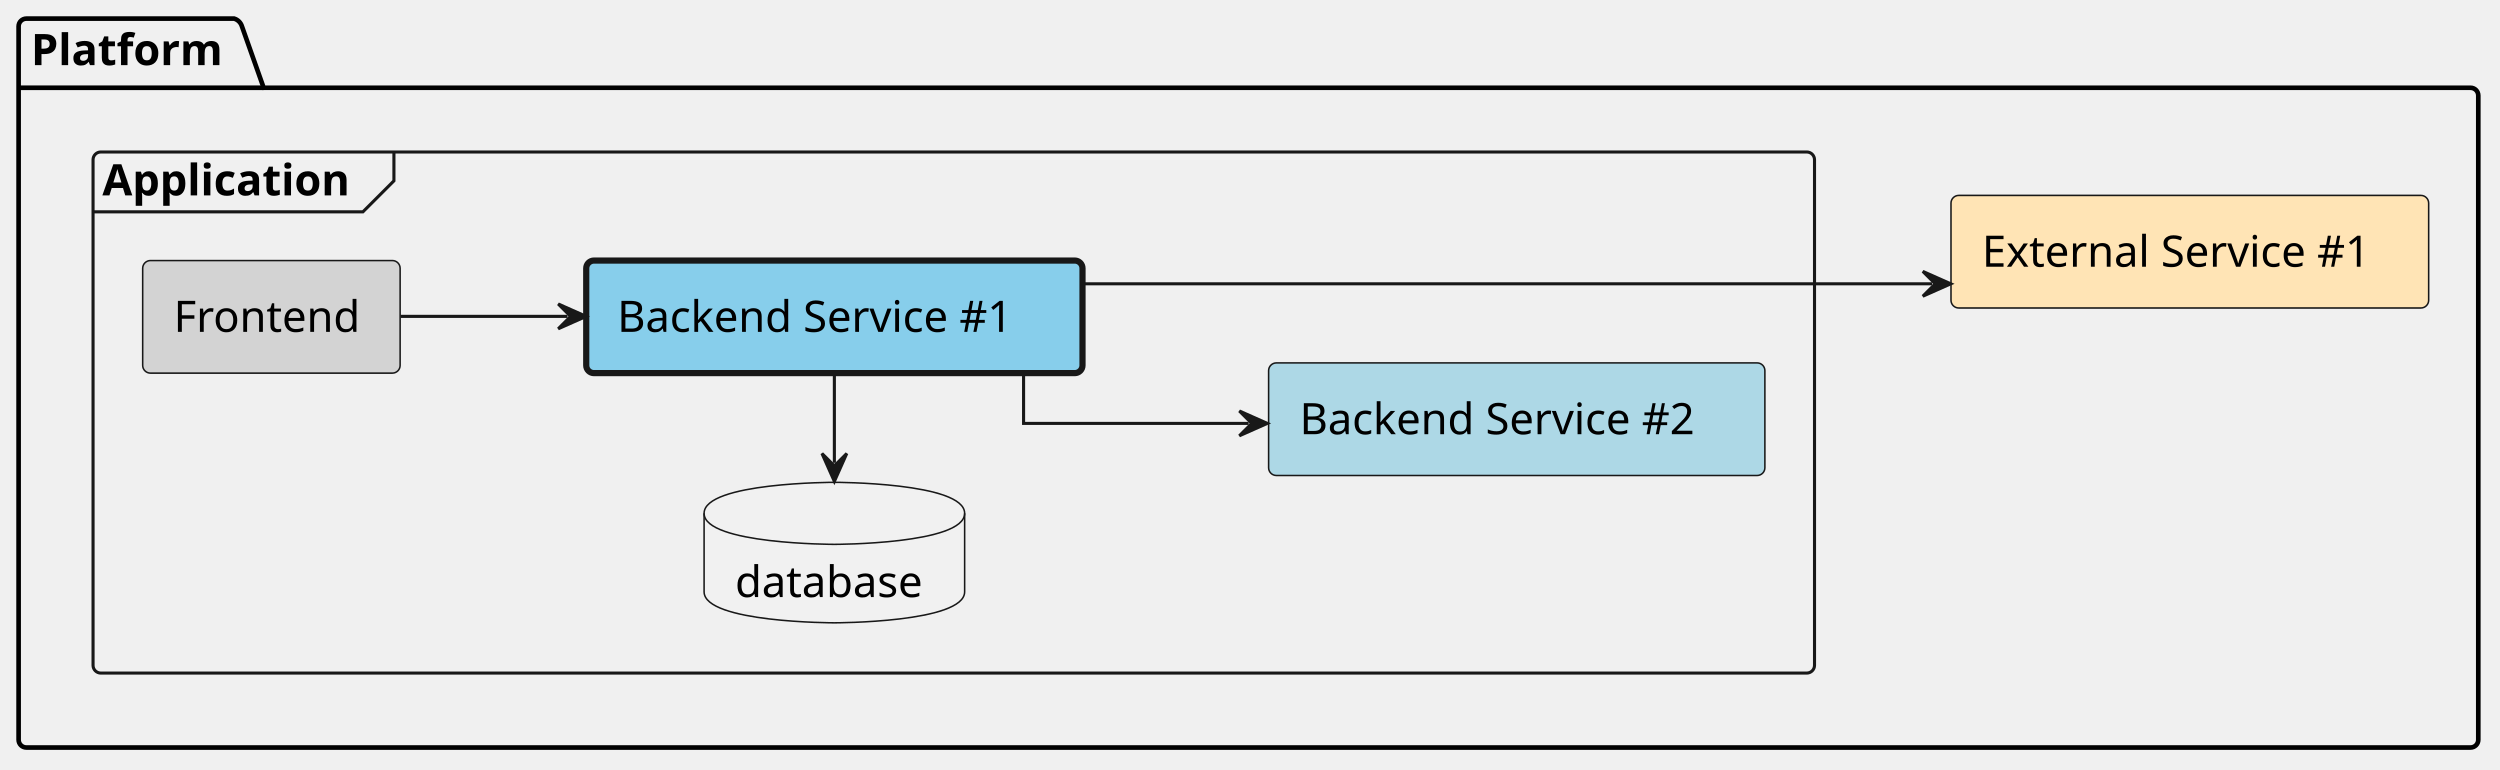
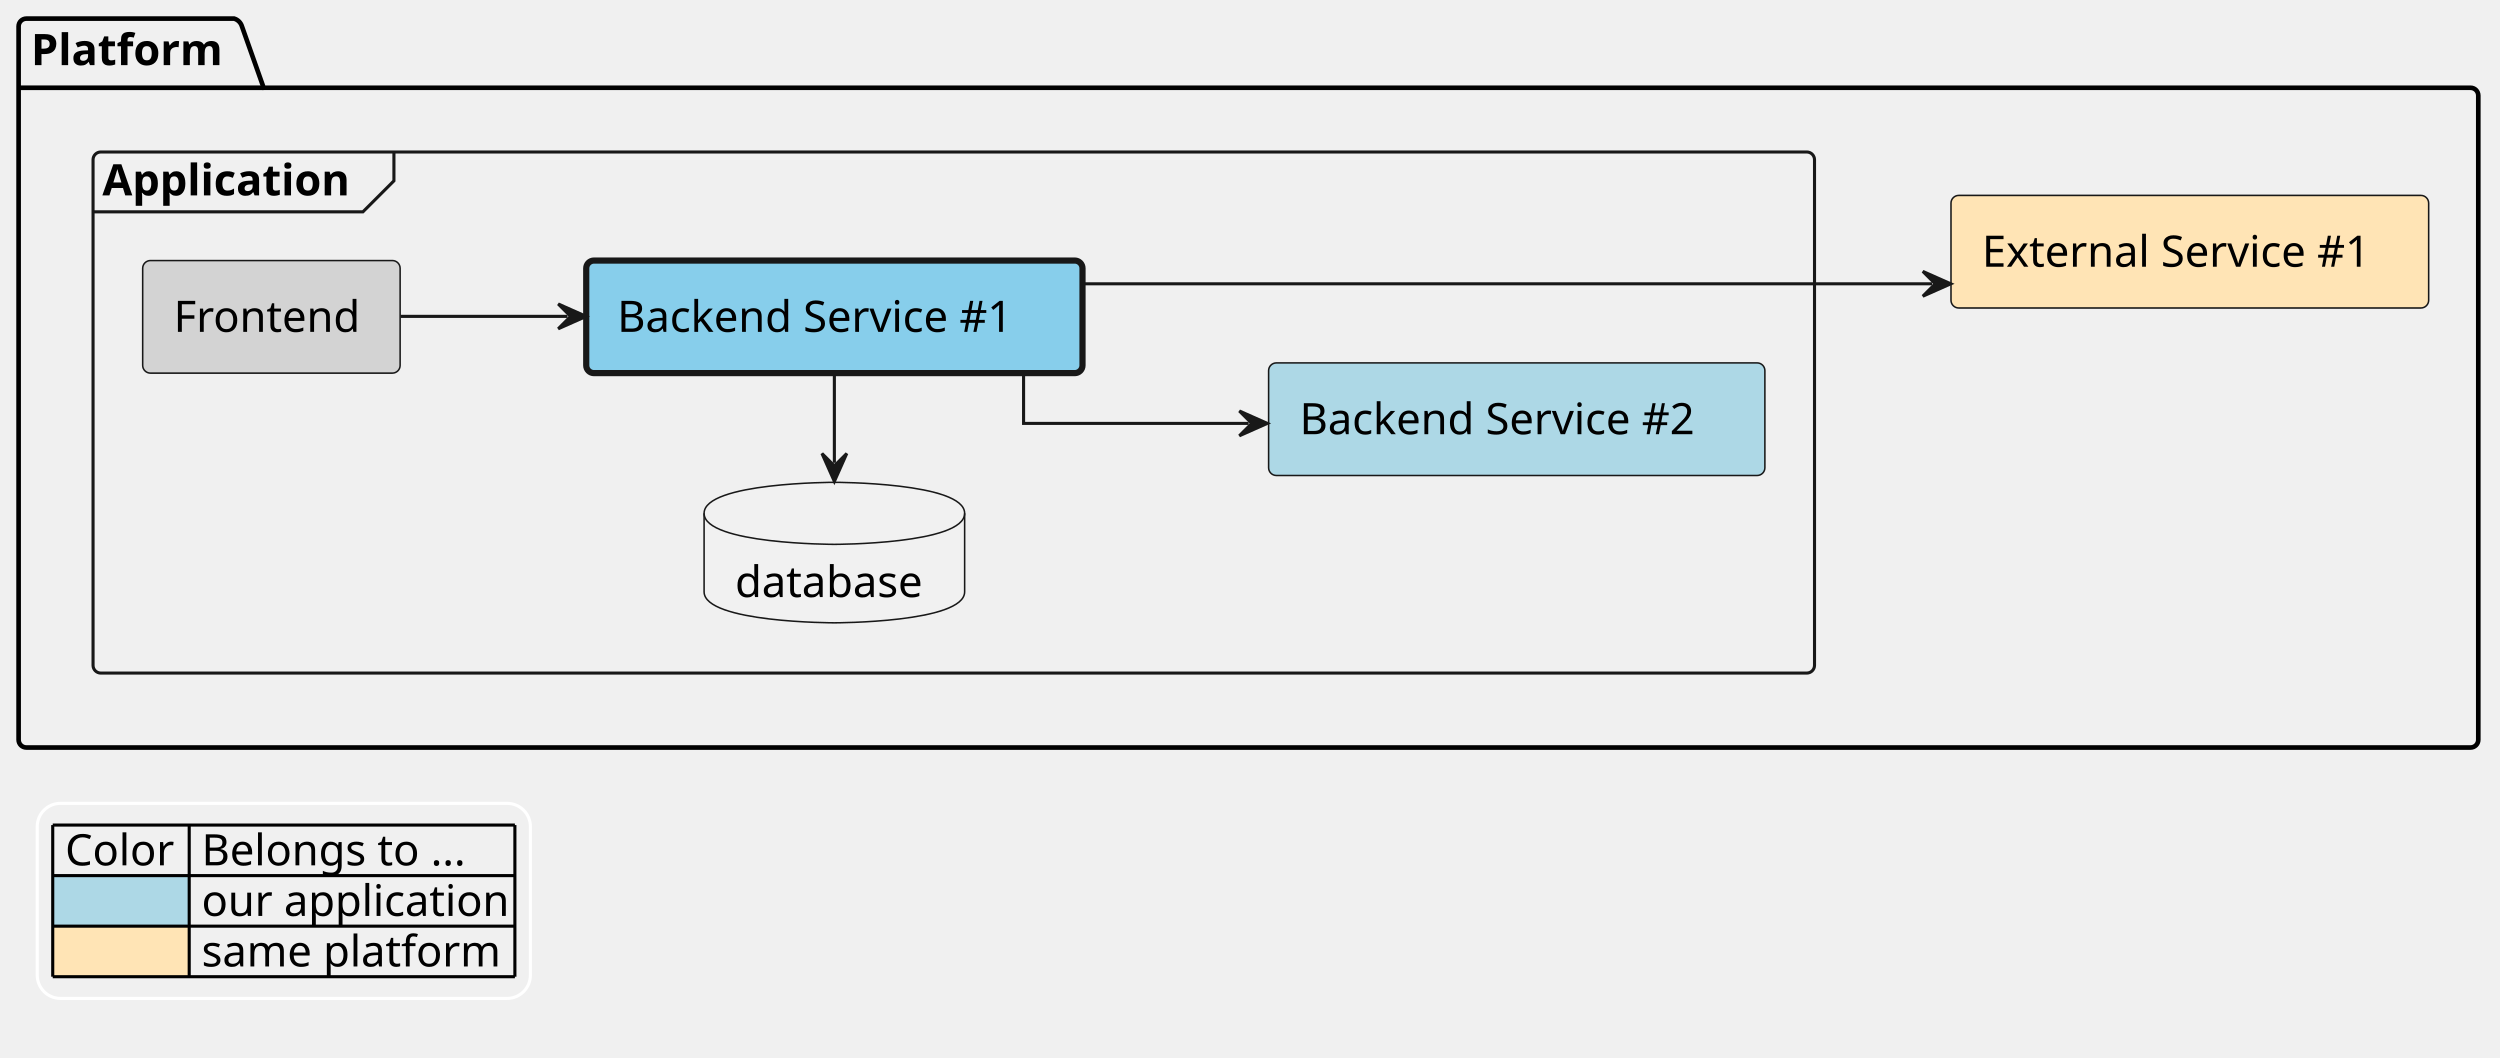
- <svg xmlns="http://www.w3.org/2000/svg" contentStyleType="text/css" height="248px" preserveAspectRatio="none" style="width:806px;height:248px;background:#FFFFFF;" version="1.1" viewBox="0 0 806 248" width="806px" zoomAndPan="magnify">
+ <svg xmlns="http://www.w3.org/2000/svg" contentStyleType="text/css" height="341px" preserveAspectRatio="none" style="width:806px;height:341px;background:#FFFFFF;" version="1.1" viewBox="0 0 806 341" width="806px" zoomAndPan="magnify">
  <defs />
  <g>
    <g id="cluster_Platform">
      <path d="M8.5,6 L75.5,6 A3.75,3.75 0 0 1 78,8.5 L85,28.297 L796.5,28.297 A2.5,2.5 0 0 1 799,30.797 L799,238.5 A2.5,2.5 0 0 1 796.5,241 L8.5,241 A2.5,2.5 0 0 1 6,238.5 L6,8.5 A2.5,2.5 0 0 1 8.5,6 " fill="none" style="stroke:#000000;stroke-width:1.5;" />
      <line style="stroke:#000000;stroke-width:1.5;" x1="6" x2="85" y1="28.297" y2="28.297" />
      <text fill="#000000" font-family="sans-serif" font-size="14" font-weight="bold" lengthAdjust="spacing" textLength="66" x="10" y="20.995">Platform</text>
    </g>
    <g id="cluster_Application">
      <rect fill="none" height="168" rx="2.5" ry="2.5" style="stroke:#181818;stroke-width:1.0;" width="555" x="30" y="49" />
      <path d="M127,49 L127,58.297 L117,68.297 L30,68.297 " fill="none" style="stroke:#181818;stroke-width:1.0;" />
      <text fill="#000000" font-family="sans-serif" font-size="14" font-weight="bold" lengthAdjust="spacing" textLength="87" x="33" y="62.995">Application</text>
    </g>
    <g id="elem_platform__external_service_1">
      <rect fill="#FFE4B5" height="36.297" rx="2.5" ry="2.5" style="stroke:#181818;stroke-width:0.5;" width="154" x="629" y="63" />
      <text fill="#000000" font-family="sans-serif" font-size="14" lengthAdjust="spacing" textLength="134" x="639" y="85.995">External Service #1</text>
    </g>
    <g id="elem_platform__application__frontend">
      <rect fill="#D3D3D3" height="36.297" rx="2.5" ry="2.5" style="stroke:#181818;stroke-width:0.5;" width="83" x="46" y="84" />
      <text fill="#000000" font-family="sans-serif" font-size="14" lengthAdjust="spacing" textLength="63" x="56" y="106.995">Frontend</text>
    </g>
    <g id="elem_platform__application__backend_service_1">
      <rect fill="#87CEEB" height="36.297" rx="2.5" ry="2.5" style="stroke:#181818;stroke-width:2.0;" width="160" x="189" y="84" />
      <text fill="#000000" font-family="sans-serif" font-size="14" lengthAdjust="spacing" textLength="140" x="199" y="106.995">Backend Service #1</text>
    </g>
    <g id="elem_platform__application__backend_service_2">
      <rect fill="#ADD8E6" height="36.297" rx="2.5" ry="2.5" style="stroke:#181818;stroke-width:0.5;" width="160" x="409" y="117" />
      <text fill="#000000" font-family="sans-serif" font-size="14" lengthAdjust="spacing" textLength="140" x="419" y="139.995">Backend Service #2</text>
    </g>
    <g id="elem_platform__application__backend_service_1_database">
      <path d="M227,165.5 C227,155.5 269,155.5 269,155.5 C269,155.5 311,155.5 311,165.5 L311,190.797 C311,200.797 269,200.797 269,200.797 C269,200.797 227,200.797 227,190.797 L227,165.5 " fill="#F1F1F1" style="stroke:#181818;stroke-width:0.5;" />
      <path d="M227,165.5 C227,175.5 269,175.5 269,175.5 C269,175.5 311,175.5 311,165.5 " fill="none" style="stroke:#181818;stroke-width:0.5;" />
      <text fill="#000000" font-family="sans-serif" font-size="14" lengthAdjust="spacing" textLength="64" x="237" y="192.495">database</text>
    </g>
    <g id="link_platform__application__frontend_platform__application__backend_service_1">
      <path d="M129.14,102 C146.93,102 162.33,102 182.97,102 " fill="none" id="platform__application__frontend-to-platform__application__backend_service_1" style="stroke:#181818;stroke-width:1.0;" />
      <polygon fill="#181818" points="188.97,102,179.97,98,183.97,102,179.97,106,188.97,102" style="stroke:#181818;stroke-width:1.0;" />
    </g>
    <g id="link_platform__application__backend_service_1_platform__external_service_1">
      <path d="M349.15,91.5 C428.86,91.5 544.31,91.5 622.92,91.5 " fill="none" id="platform__application__backend_service_1-to-platform__external_service_1" style="stroke:#181818;stroke-width:1.0;" />
      <polygon fill="#181818" points="628.92,91.5,619.92,87.5,623.92,91.5,619.92,95.5,628.92,91.5" style="stroke:#181818;stroke-width:1.0;" />
    </g>
    <g id="link_platform__application__backend_service_1_platform__application__backend_service_2">
      <path d="M330,120.06 C330,128.41 330,136.5 330,136.5 C330,136.5 363.13,136.5 402.57,136.5 " fill="none" id="platform__application__backend_service_1-to-platform__application__backend_service_2" style="stroke:#181818;stroke-width:1.0;" />
      <polygon fill="#181818" points="408.57,136.5,399.57,132.5,403.57,136.5,399.57,140.5,408.57,136.5" style="stroke:#181818;stroke-width:1.0;" />
    </g>
    <g id="link_platform__application__backend_service_1_database_platform__application__backend_service_1">
      <path d="M269,149.2 C269,138 269,130.7 269,120.2 " fill="none" id="platform__application__backend_service_1_database-backto-platform__application__backend_service_1" style="stroke:#181818;stroke-width:1.0;" />
      <polygon fill="#181818" points="269,155.2,273,146.2,269,150.2,265,146.2,269,155.2" style="stroke:#181818;stroke-width:1.0;" />
    </g>
+     <rect fill="none" height="62.891" id="_legend" rx="7.5" ry="7.5" style="stroke:#FFFFFF;stroke-width:1.0;" width="159" x="12" y="259" />
+     <text fill="#000000" font-family="sans-serif" font-size="14" lengthAdjust="spacing" textLength="36" x="21" y="278.995">Color</text>
+     <text fill="#000000" font-family="sans-serif" font-size="14" lengthAdjust="spacing" textLength="91" x="65" y="278.995">Belongs to ...</text>
+     <rect fill="#ADD8E6" height="16.297" style="stroke:none;stroke-width:1.0;" width="44" x="17" y="282.297" />
+     <text fill="#000000" font-family="sans-serif" font-size="14" lengthAdjust="spacing" textLength="4" x="17" y="295.292"> </text>
+     <text fill="#000000" font-family="sans-serif" font-size="14" lengthAdjust="spacing" textLength="101" x="65" y="295.292">our application</text>
+     <rect fill="#FFE4B5" height="16.297" style="stroke:none;stroke-width:1.0;" width="44" x="17" y="298.594" />
+     <text fill="#000000" font-family="sans-serif" font-size="14" lengthAdjust="spacing" textLength="4" x="17" y="311.589"> </text>
+     <text fill="#000000" font-family="sans-serif" font-size="14" lengthAdjust="spacing" textLength="98" x="65" y="311.589">same platform</text>
+     <line style="stroke:#000000;stroke-width:1.0;" x1="17" x2="166" y1="266" y2="266" />
+     <line style="stroke:#000000;stroke-width:1.0;" x1="17" x2="166" y1="282.297" y2="282.297" />
+     <line style="stroke:#000000;stroke-width:1.0;" x1="17" x2="166" y1="298.594" y2="298.594" />
+     <line style="stroke:#000000;stroke-width:1.0;" x1="17" x2="166" y1="314.891" y2="314.891" />
+     <line style="stroke:#000000;stroke-width:1.0;" x1="17" x2="17" y1="266" y2="314.891" />
+     <line style="stroke:#000000;stroke-width:1.0;" x1="61" x2="61" y1="266" y2="314.891" />
+     <line style="stroke:#000000;stroke-width:1.0;" x1="166" x2="166" y1="266" y2="314.891" />
  </g>
</svg>
